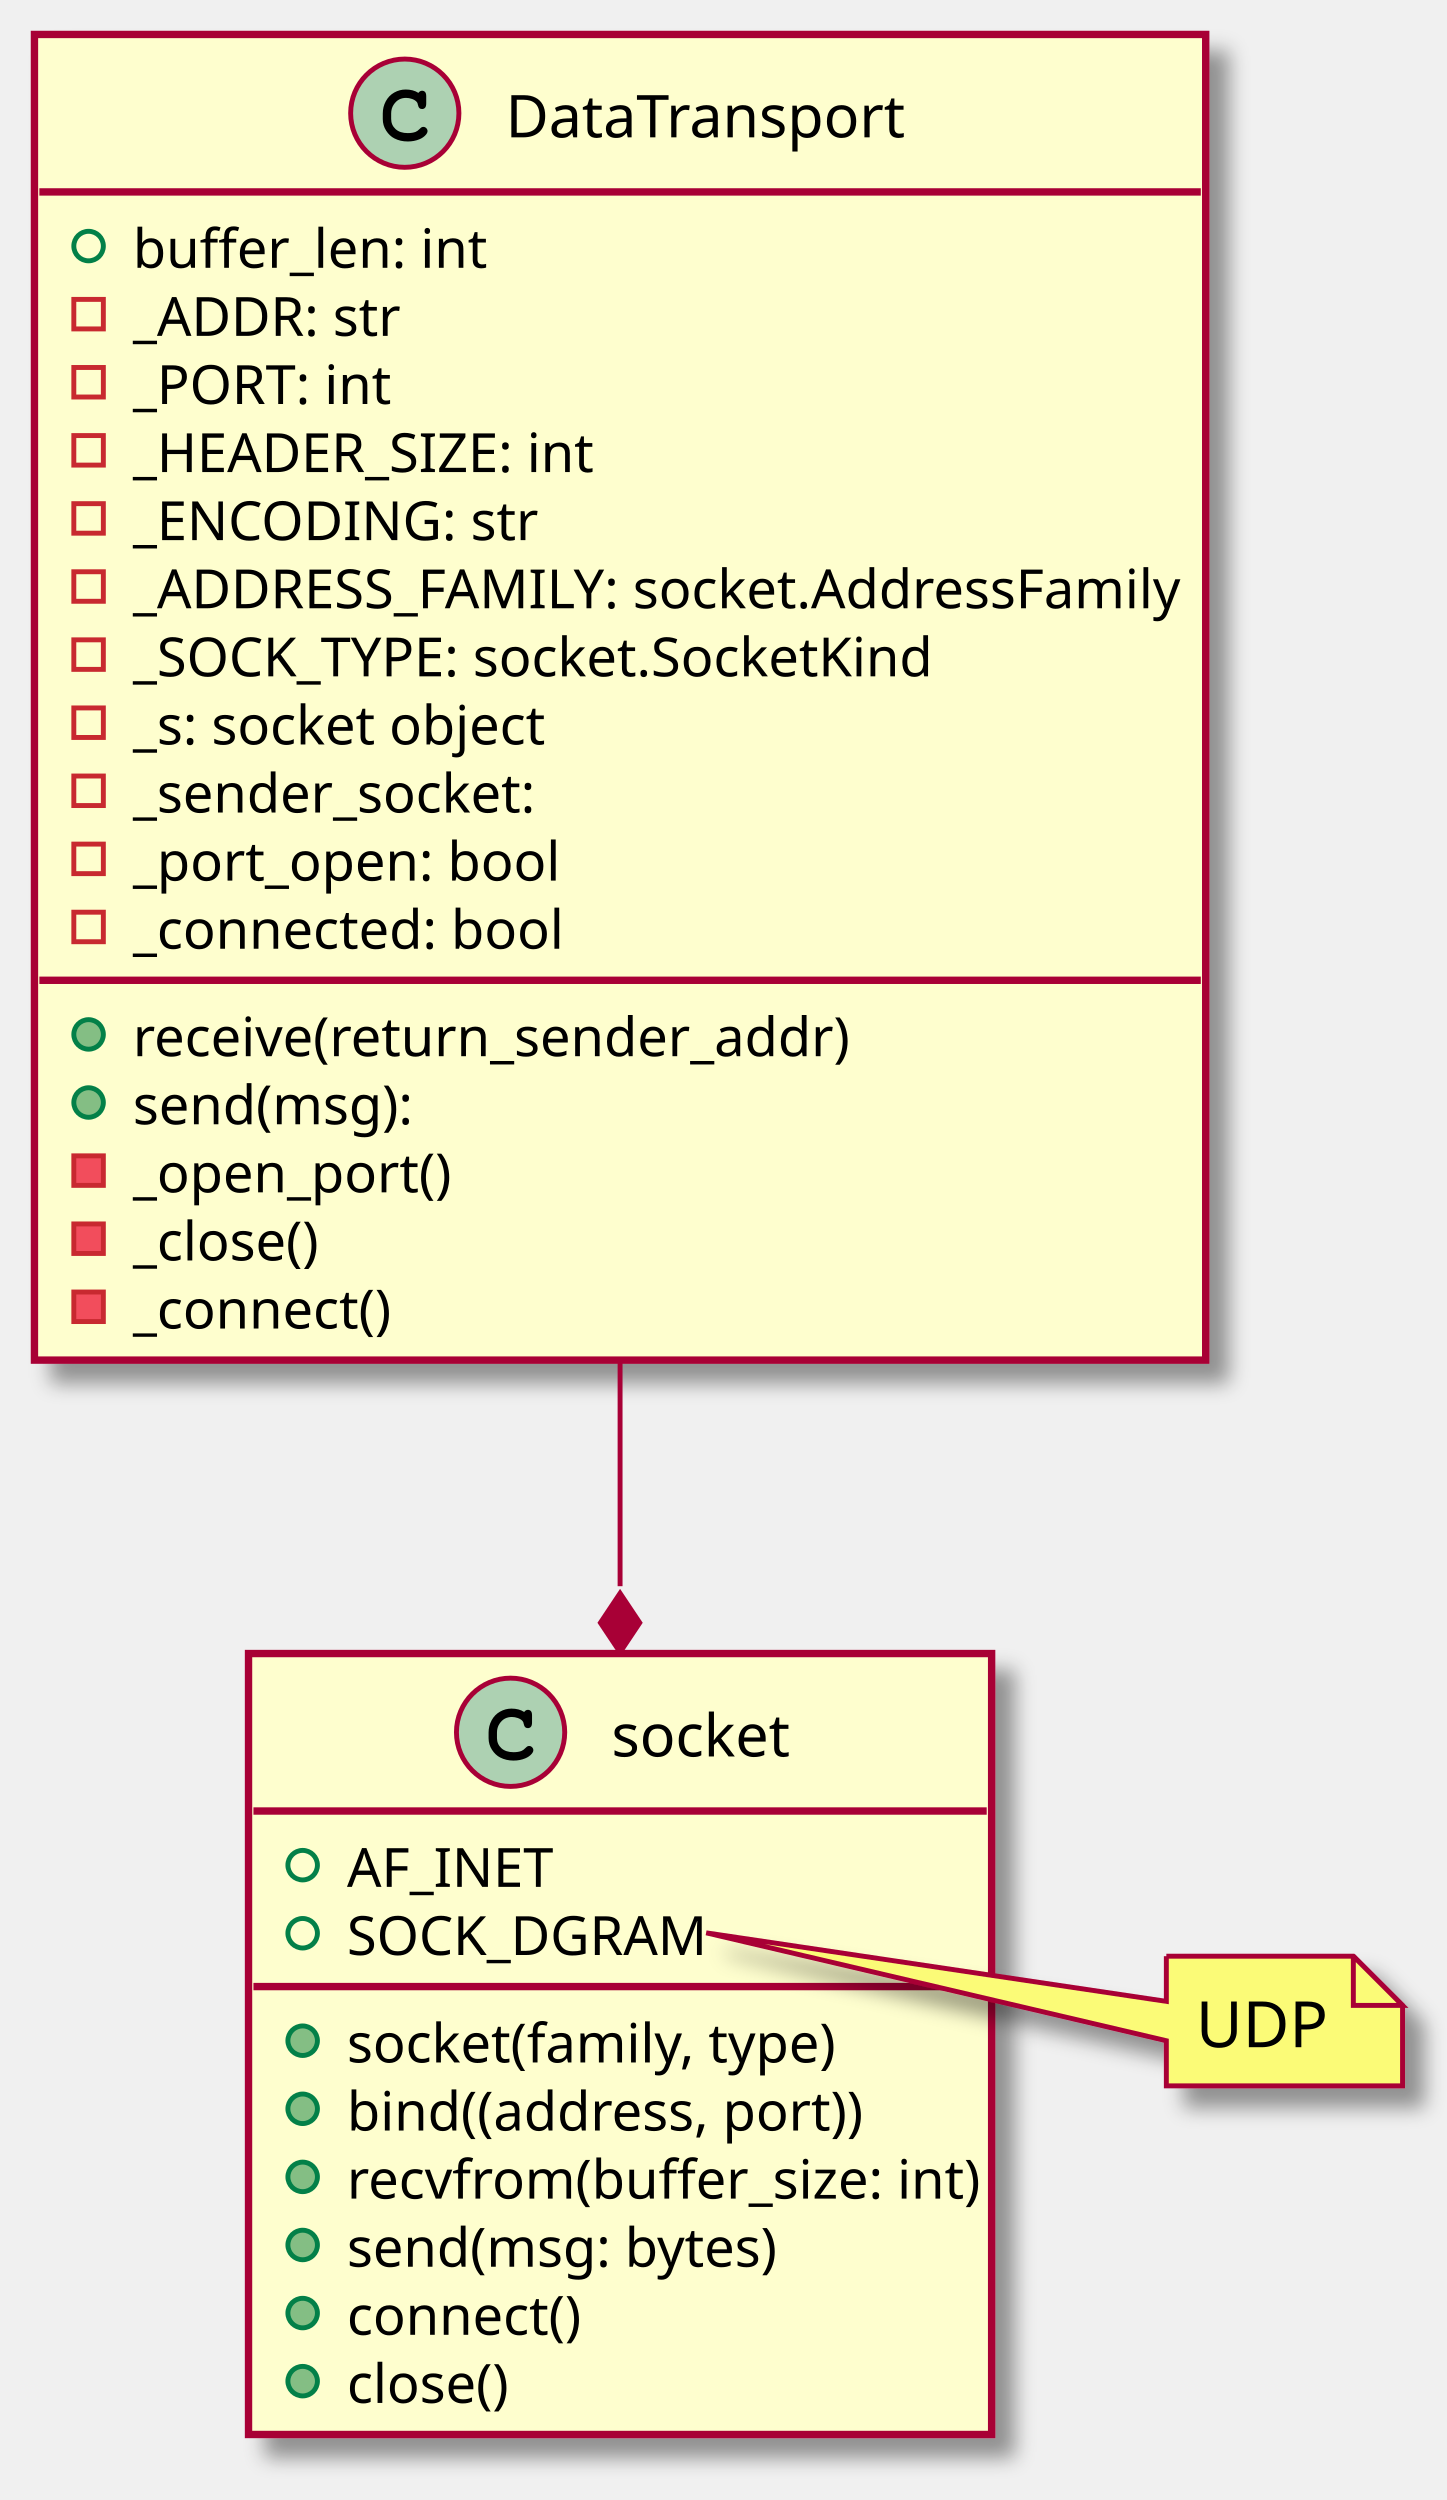
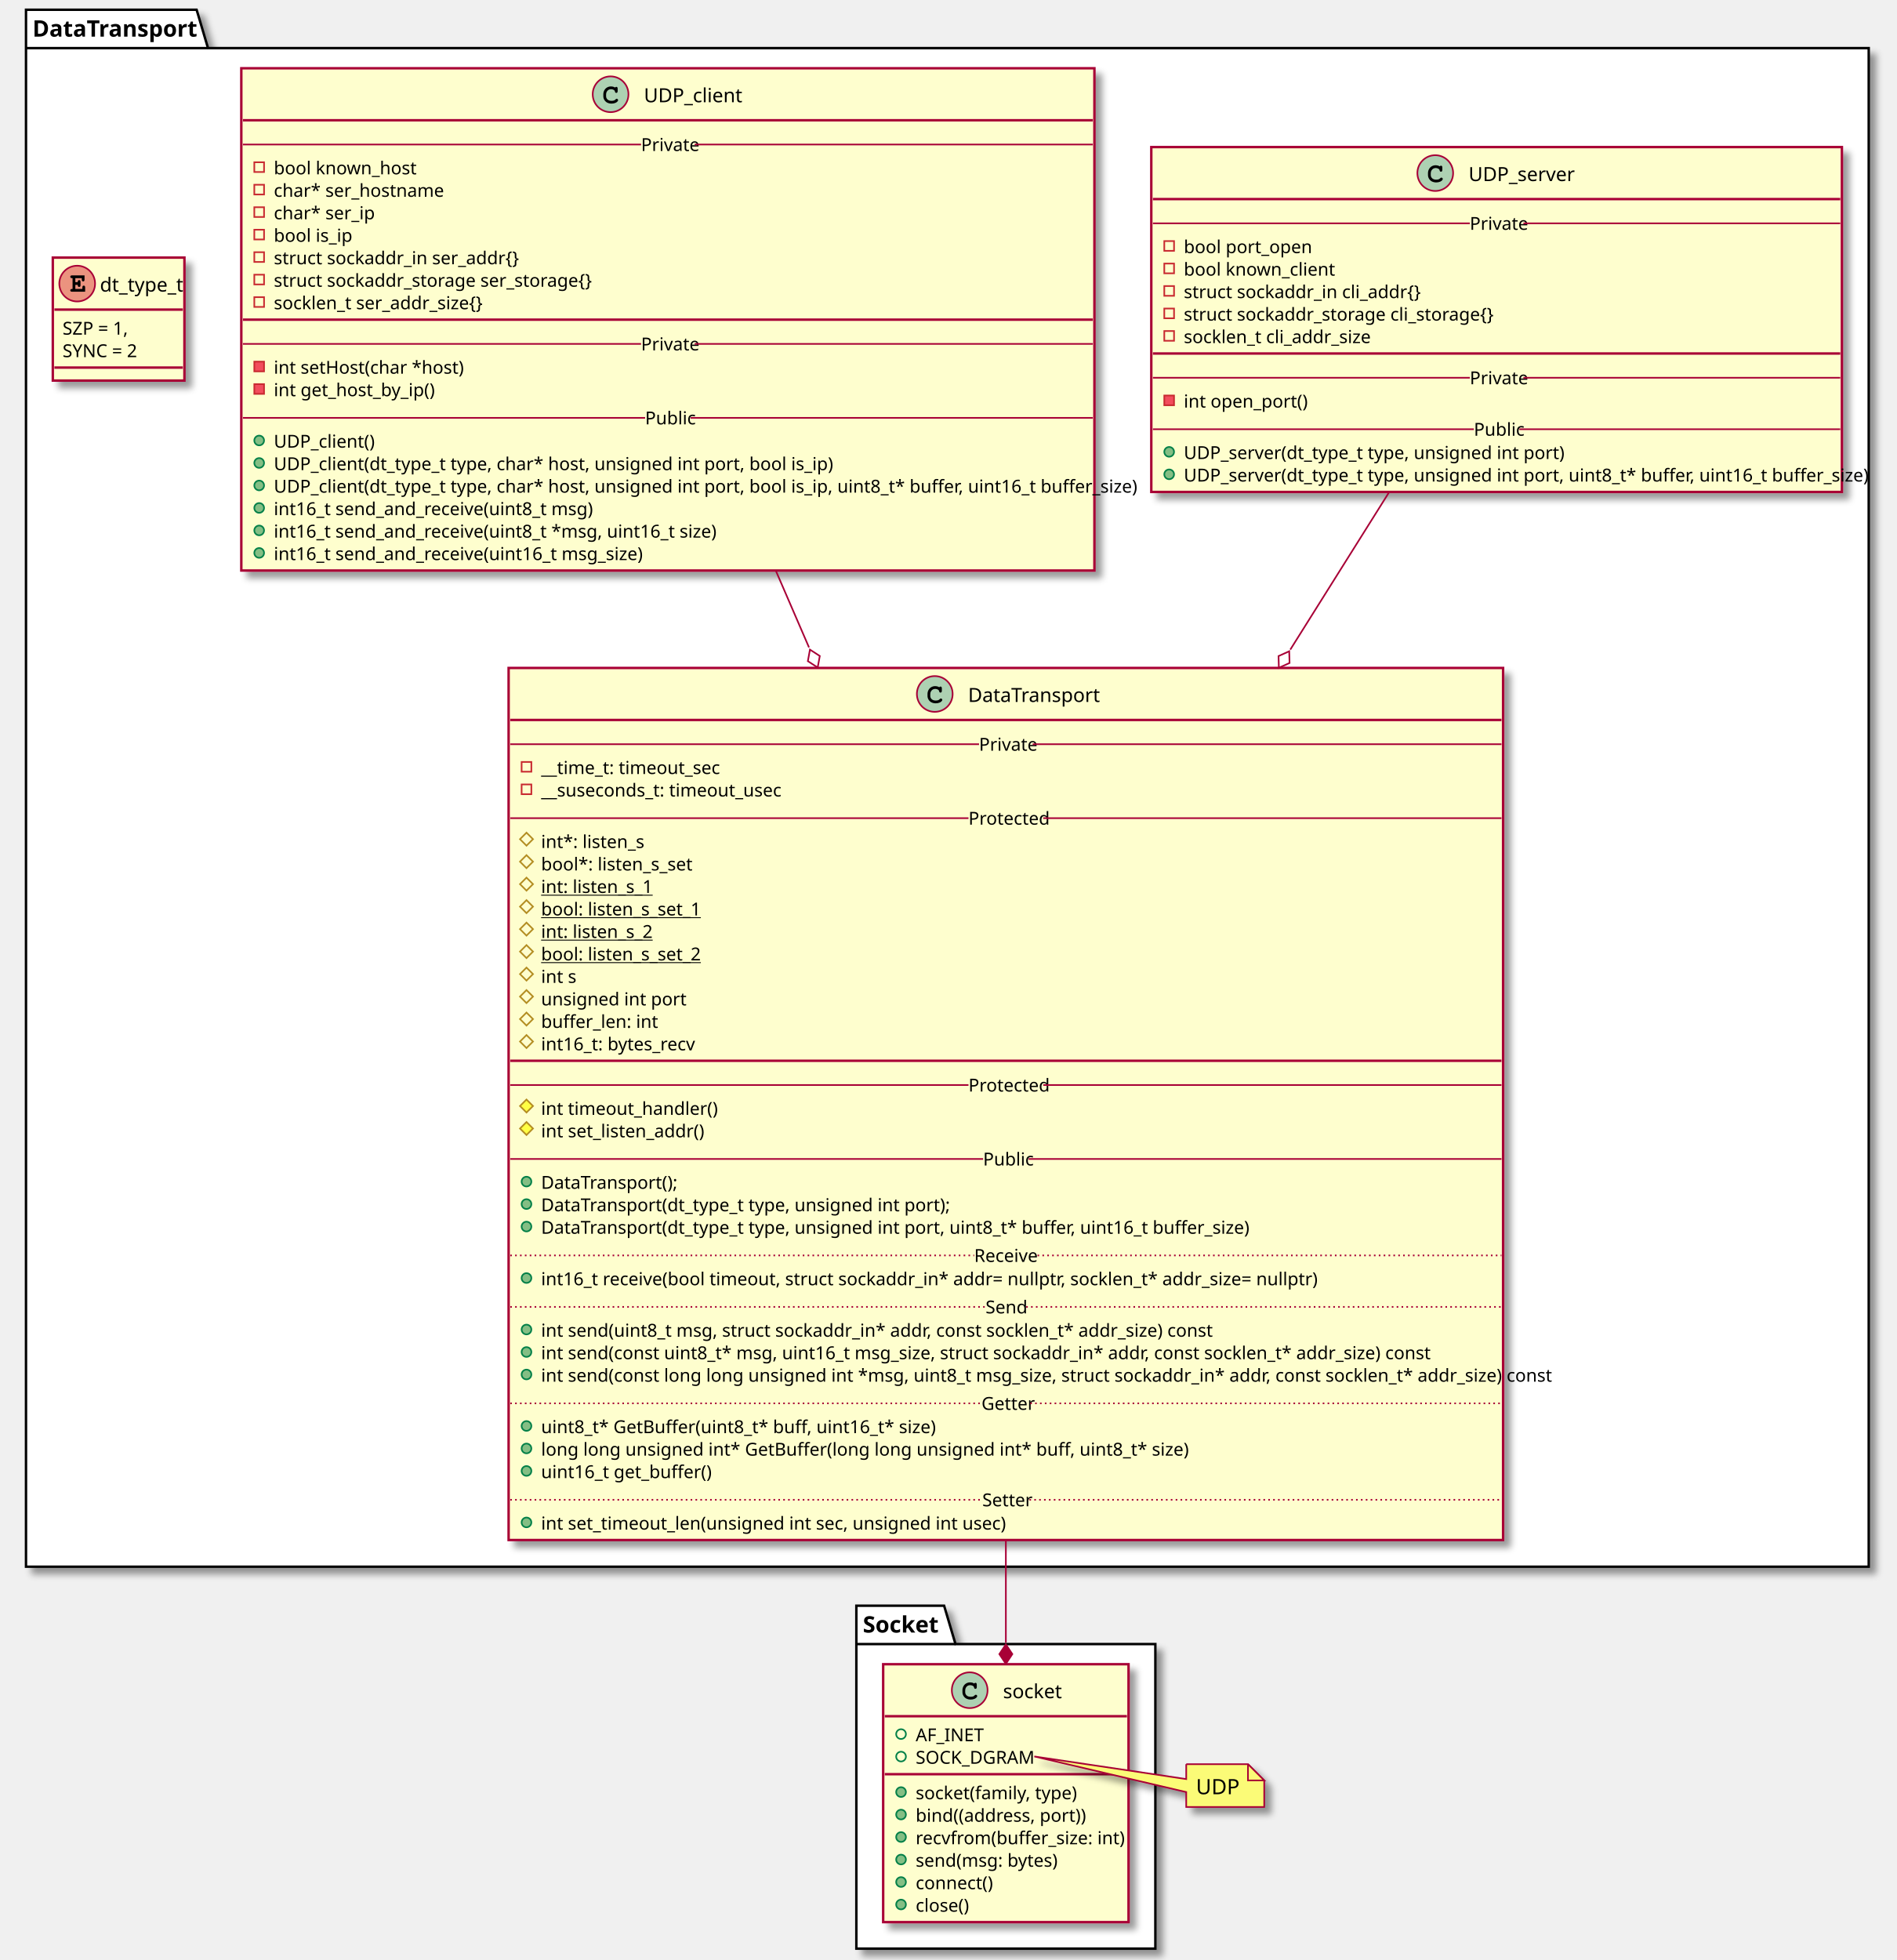
- <svg xmlns="http://www.w3.org/2000/svg" contentScriptType="application/ecmascript" contentStyleType="text/css" height="508px" preserveAspectRatio="none" style="width:294px;height:508px;background:#FFFFFF;" version="1.1" viewBox="0 0 294 508" width="294px" zoomAndPan="magnify">
+ <svg xmlns="http://www.w3.org/2000/svg" contentScriptType="application/ecmascript" contentStyleType="text/css" height="1206px" preserveAspectRatio="none" style="width:1167px;height:1206px;background:#FFFFFF;" version="1.1" viewBox="0 0 1167 1206" width="1167px" zoomAndPan="magnify">
  <defs>
-     <filter height="300%" id="f1kbj6aal6pxay" width="300%" x="-1" y="-1">
+     <filter height="300%" id="f1upkcrdg01tc3" width="300%" x="-1" y="-1">
      <feGaussianBlur result="blurOut" stdDeviation="2.0" />
      <feColorMatrix in="blurOut" result="blurOut2" type="matrix" values="0 0 0 0 0 0 0 0 0 0 0 0 0 0 0 0 0 0 .4 0" />
      <feOffset dx="4.0" dy="4.0" in="blurOut2" result="blurOut3" />
      <feBlend in="SourceGraphic" in2="blurOut3" mode="normal" />
    </filter>
  </defs>
  <g>
-     <rect codeLine="49" fill="#FEFECE" filter="url(#f1kbj6aal6pxay)" height="269.375" id="DataTransport" style="stroke:#A80036;stroke-width:1.5;" width="238" x="7" y="7" />
-     <ellipse cx="82.25" cy="23" fill="#ADD1B2" rx="11" ry="11" style="stroke:#A80036;stroke-width:1.0;" />
-     <path d="M85.016,18.875 Q85.172,18.656 85.359,18.547 Q85.547,18.438 85.766,18.438 Q86.141,18.438 86.375,18.695 Q86.609,18.953 86.609,19.562 L86.609,21.016 Q86.609,21.625 86.375,21.891 Q86.141,22.156 85.766,22.156 Q85.422,22.156 85.219,21.953 Q85.016,21.766 84.906,21.25 Q84.859,20.891 84.672,20.703 Q84.344,20.328 83.734,20.109 Q83.125,19.891 82.5,19.891 Q81.734,19.891 81.102,20.219 Q80.469,20.547 79.977,21.297 Q79.484,22.047 79.484,23.078 L79.484,24.172 Q79.484,25.406 80.375,26.227 Q81.266,27.047 82.859,27.047 Q83.797,27.047 84.453,26.797 Q84.844,26.641 85.266,26.203 Q85.531,25.938 85.68,25.859 Q85.828,25.781 86.031,25.781 Q86.359,25.781 86.617,26.039 Q86.875,26.297 86.875,26.641 Q86.875,26.984 86.531,27.391 Q86.031,27.969 85.234,28.297 Q84.156,28.75 82.859,28.75 Q81.344,28.75 80.141,28.125 Q79.156,27.625 78.469,26.555 Q77.781,25.484 77.781,24.203 L77.781,23.047 Q77.781,21.719 78.398,20.57 Q79.016,19.422 80.109,18.805 Q81.203,18.188 82.438,18.188 Q83.172,18.188 83.82,18.352 Q84.469,18.516 85.016,18.875 Z " fill="#000000" />
-     <text fill="#000000" font-family="sans-serif" font-size="12" lengthAdjust="spacing" textLength="79" x="102.75" y="27.91">DataTransport</text>
-     <line style="stroke:#A80036;stroke-width:1.5;" x1="8" x2="244" y1="39" y2="39" />
-     <ellipse cx="18" cy="50" rx="3" ry="3" style="stroke:#038048;stroke-width:1.0;fill:none;" />
-     <text fill="#000000" font-family="sans-serif" font-size="11" lengthAdjust="spacing" textLength="67" x="27" y="54.419">buffer_len: int</text>
-     <rect fill="none" height="6" style="stroke:#C82930;stroke-width:1.0;" width="6" x="15" y="60.836" />
-     <text fill="#000000" font-family="sans-serif" font-size="11" lengthAdjust="spacing" textLength="54" x="27" y="68.255">_ADDR: str</text>
-     <rect fill="none" height="6" style="stroke:#C82930;stroke-width:1.0;" width="6" x="15" y="74.672" />
-     <text fill="#000000" font-family="sans-serif" font-size="11" lengthAdjust="spacing" textLength="50" x="27" y="82.091">_PORT: int</text>
-     <rect fill="none" height="6" style="stroke:#C82930;stroke-width:1.0;" width="6" x="15" y="88.508" />
-     <text fill="#000000" font-family="sans-serif" font-size="11" lengthAdjust="spacing" textLength="92" x="27" y="95.927">_HEADER_SIZE: int</text>
-     <rect fill="none" height="6" style="stroke:#C82930;stroke-width:1.0;" width="6" x="15" y="102.344" />
-     <text fill="#000000" font-family="sans-serif" font-size="11" lengthAdjust="spacing" textLength="77" x="27" y="109.763">_ENCODING: str</text>
-     <rect fill="none" height="6" style="stroke:#C82930;stroke-width:1.0;" width="6" x="15" y="116.18" />
-     <text fill="#000000" font-family="sans-serif" font-size="11" lengthAdjust="spacing" textLength="212" x="27" y="123.599">_ADDRESS_FAMILY: socket.AddressFamily</text>
-     <rect fill="none" height="6" style="stroke:#C82930;stroke-width:1.0;" width="6" x="15" y="130.016" />
-     <text fill="#000000" font-family="sans-serif" font-size="11" lengthAdjust="spacing" textLength="162" x="27" y="137.435">_SOCK_TYPE: socket.SocketKind</text>
-     <rect fill="none" height="6" style="stroke:#C82930;stroke-width:1.0;" width="6" x="15" y="143.852" />
-     <text fill="#000000" font-family="sans-serif" font-size="11" lengthAdjust="spacing" textLength="82" x="27" y="151.27">_s: socket object</text>
-     <rect fill="none" height="6" style="stroke:#C82930;stroke-width:1.0;" width="6" x="15" y="157.688" />
-     <text fill="#000000" font-family="sans-serif" font-size="11" lengthAdjust="spacing" textLength="81" x="27" y="165.106">_sender_socket:</text>
-     <rect fill="none" height="6" style="stroke:#C82930;stroke-width:1.0;" width="6" x="15" y="171.523" />
-     <text fill="#000000" font-family="sans-serif" font-size="11" lengthAdjust="spacing" textLength="81" x="27" y="178.942">_port_open: bool</text>
-     <rect fill="none" height="6" style="stroke:#C82930;stroke-width:1.0;" width="6" x="15" y="185.359" />
-     <text fill="#000000" font-family="sans-serif" font-size="11" lengthAdjust="spacing" textLength="83" x="27" y="192.778">_connected: bool</text>
-     <line style="stroke:#A80036;stroke-width:1.5;" x1="8" x2="244" y1="199.195" y2="199.195" />
-     <ellipse cx="18" cy="210.195" fill="#84BE84" rx="3" ry="3" style="stroke:#038048;stroke-width:1.0;" />
-     <text fill="#000000" font-family="sans-serif" font-size="11" lengthAdjust="spacing" textLength="141" x="27" y="214.614">receive(return_sender_addr)</text>
-     <ellipse cx="18" cy="224.031" fill="#84BE84" rx="3" ry="3" style="stroke:#038048;stroke-width:1.0;" />
-     <text fill="#000000" font-family="sans-serif" font-size="11" lengthAdjust="spacing" textLength="55" x="27" y="228.45">send(msg):</text>
-     <rect fill="#F24D5C" height="6" style="stroke:#C82930;stroke-width:1.0;" width="6" x="15" y="234.867" />
-     <text fill="#000000" font-family="sans-serif" font-size="11" lengthAdjust="spacing" textLength="63" x="27" y="242.286">_open_port()</text>
-     <rect fill="#F24D5C" height="6" style="stroke:#C82930;stroke-width:1.0;" width="6" x="15" y="248.703" />
-     <text fill="#000000" font-family="sans-serif" font-size="11" lengthAdjust="spacing" textLength="40" x="27" y="256.122">_close()</text>
-     <rect fill="#F24D5C" height="6" style="stroke:#C82930;stroke-width:1.0;" width="6" x="15" y="262.539" />
-     <text fill="#000000" font-family="sans-serif" font-size="11" lengthAdjust="spacing" textLength="53" x="27" y="269.958">_connect()</text>
-     <rect codeLine="69" fill="#FEFECE" filter="url(#f1kbj6aal6pxay)" height="158.688" id="socket" style="stroke:#A80036;stroke-width:1.5;" width="151" x="50.5" y="336" />
-     <ellipse cx="103.75" cy="352" fill="#ADD1B2" rx="11" ry="11" style="stroke:#A80036;stroke-width:1.0;" />
-     <path d="M106.516,347.875 Q106.672,347.656 106.859,347.547 Q107.047,347.438 107.266,347.438 Q107.641,347.438 107.875,347.695 Q108.109,347.953 108.109,348.562 L108.109,350.016 Q108.109,350.625 107.875,350.891 Q107.641,351.156 107.266,351.156 Q106.922,351.156 106.719,350.953 Q106.516,350.766 106.406,350.25 Q106.359,349.891 106.172,349.703 Q105.844,349.328 105.234,349.109 Q104.625,348.891 104,348.891 Q103.234,348.891 102.602,349.219 Q101.969,349.547 101.477,350.297 Q100.984,351.047 100.984,352.078 L100.984,353.172 Q100.984,354.406 101.875,355.227 Q102.766,356.047 104.359,356.047 Q105.297,356.047 105.953,355.797 Q106.344,355.641 106.766,355.203 Q107.031,354.938 107.18,354.859 Q107.328,354.781 107.531,354.781 Q107.859,354.781 108.117,355.039 Q108.375,355.297 108.375,355.641 Q108.375,355.984 108.031,356.391 Q107.531,356.969 106.734,357.297 Q105.656,357.75 104.359,357.75 Q102.844,357.75 101.641,357.125 Q100.656,356.625 99.969,355.555 Q99.281,354.484 99.281,353.203 L99.281,352.047 Q99.281,350.719 99.898,349.57 Q100.516,348.422 101.609,347.805 Q102.703,347.188 103.938,347.188 Q104.672,347.188 105.32,347.352 Q105.969,347.516 106.516,347.875 Z " fill="#000000" />
-     <text fill="#000000" font-family="sans-serif" font-size="12" lengthAdjust="spacing" textLength="36" x="124.25" y="356.91">socket</text>
-     <line style="stroke:#A80036;stroke-width:1.5;" x1="51.5" x2="200.5" y1="368" y2="368" />
-     <ellipse cx="61.5" cy="379" rx="3" ry="3" style="stroke:#038048;stroke-width:1.0;fill:none;" />
-     <text fill="#000000" font-family="sans-serif" font-size="11" lengthAdjust="spacing" textLength="41" x="70.5" y="383.419">AF_INET</text>
-     <ellipse cx="61.5" cy="392.836" rx="3" ry="3" style="stroke:#038048;stroke-width:1.0;fill:none;" />
-     <text fill="#000000" font-family="sans-serif" font-size="11" lengthAdjust="spacing" textLength="73" x="70.5" y="397.255">SOCK_DGRAM</text>
-     <line style="stroke:#A80036;stroke-width:1.5;" x1="51.5" x2="200.5" y1="403.672" y2="403.672" />
-     <ellipse cx="61.5" cy="414.672" fill="#84BE84" rx="3" ry="3" style="stroke:#038048;stroke-width:1.0;" />
-     <text fill="#000000" font-family="sans-serif" font-size="11" lengthAdjust="spacing" textLength="95" x="70.5" y="419.091">socket(family, type)</text>
-     <ellipse cx="61.5" cy="428.508" fill="#84BE84" rx="3" ry="3" style="stroke:#038048;stroke-width:1.0;" />
-     <text fill="#000000" font-family="sans-serif" font-size="11" lengthAdjust="spacing" textLength="101" x="70.5" y="432.927">bind((address, port))</text>
-     <ellipse cx="61.5" cy="442.344" fill="#84BE84" rx="3" ry="3" style="stroke:#038048;stroke-width:1.0;" />
-     <text fill="#000000" font-family="sans-serif" font-size="11" lengthAdjust="spacing" textLength="125" x="70.5" y="446.763">recvfrom(buffer_size: int)</text>
-     <ellipse cx="61.5" cy="456.18" fill="#84BE84" rx="3" ry="3" style="stroke:#038048;stroke-width:1.0;" />
-     <text fill="#000000" font-family="sans-serif" font-size="11" lengthAdjust="spacing" textLength="85" x="70.5" y="460.599">send(msg: bytes)</text>
-     <ellipse cx="61.5" cy="470.016" fill="#84BE84" rx="3" ry="3" style="stroke:#038048;stroke-width:1.0;" />
-     <text fill="#000000" font-family="sans-serif" font-size="11" lengthAdjust="spacing" textLength="47" x="70.5" y="474.435">connect()</text>
-     <ellipse cx="61.5" cy="483.852" fill="#84BE84" rx="3" ry="3" style="stroke:#038048;stroke-width:1.0;" />
-     <text fill="#000000" font-family="sans-serif" font-size="11" lengthAdjust="spacing" textLength="34" x="70.5" y="488.271">close()</text>
-     <path d="M237,397.5 L237,406.676 L143.5,392.754 L237,414.676 L237,423.852 A0,0 0 0 0 237,423.852 L285,423.852 A0,0 0 0 0 285,423.852 L285,407.5 L275,397.5 L237,397.5 A0,0 0 0 0 237,397.5 " fill="#FBFB77" filter="url(#f1kbj6aal6pxay)" style="stroke:#A80036;stroke-width:1.0;" />
-     <path d="M275,397.5 L275,407.5 L285,407.5 L275,397.5 " fill="#FBFB77" style="stroke:#A80036;stroke-width:1.0;" />
-     <text fill="#000000" font-family="sans-serif" font-size="13" lengthAdjust="spacing" textLength="27" x="243" y="415.995">UDP</text>
-     <path codeLine="47" d="M126,276.11 C126,291.74 126,307.42 126,322.31 " fill="none" id="DataTransport-to-socket" style="stroke:#A80036;stroke-width:1.0;" />
-     <polygon fill="#A80036" points="126,335.75,130,329.75,126,323.75,122,329.75,126,335.75" style="stroke:#A80036;stroke-width:1.0;" />
+     <polygon fill="#FFFFFF" filter="url(#f1upkcrdg01tc3)" points="16,6,121,6,128,29.609,1150,29.609,1150,964,16,964,16,6" style="stroke:#000000;stroke-width:1.5;" />
+     <line style="stroke:#000000;stroke-width:1.5;" x1="16" x2="128" y1="29.609" y2="29.609" />
+     <text fill="#000000" font-family="sans-serif" font-size="14" font-weight="bold" lengthAdjust="spacing" textLength="99" x="20" y="22.533">DataTransport</text>
+     <polygon fill="#FFFFFF" filter="url(#f1upkcrdg01tc3)" points="527,988,581,988,588,1011.609,711,1011.609,711,1199,527,1199,527,988" style="stroke:#000000;stroke-width:1.5;" />
+     <line style="stroke:#000000;stroke-width:1.5;" x1="527" x2="588" y1="1011.609" y2="1011.609" />
+     <text fill="#000000" font-family="sans-serif" font-size="14" font-weight="bold" lengthAdjust="spacing" textLength="48" x="531" y="1004.533">Socket</text>
+     <rect codeLine="34" fill="#FEFECE" filter="url(#f1upkcrdg01tc3)" height="212.195" id="UDP_server" style="stroke:#A80036;stroke-width:1.5;" width="425" x="708.5" y="90.5" />
+     <ellipse cx="883.25" cy="106.5" fill="#ADD1B2" rx="11" ry="11" style="stroke:#A80036;stroke-width:1.0;" />
+     <path d="M886.016,102.375 Q886.172,102.156 886.359,102.047 Q886.547,101.938 886.766,101.938 Q887.141,101.938 887.375,102.195 Q887.609,102.453 887.609,103.062 L887.609,104.516 Q887.609,105.125 887.375,105.391 Q887.141,105.656 886.766,105.656 Q886.422,105.656 886.219,105.453 Q886.016,105.266 885.906,104.75 Q885.859,104.391 885.672,104.203 Q885.344,103.828 884.734,103.609 Q884.125,103.391 883.5,103.391 Q882.734,103.391 882.102,103.719 Q881.469,104.047 880.977,104.797 Q880.484,105.547 880.484,106.578 L880.484,107.672 Q880.484,108.906 881.375,109.727 Q882.266,110.547 883.859,110.547 Q884.797,110.547 885.453,110.297 Q885.844,110.141 886.266,109.703 Q886.531,109.438 886.68,109.359 Q886.828,109.281 887.031,109.281 Q887.359,109.281 887.617,109.539 Q887.875,109.797 887.875,110.141 Q887.875,110.484 887.531,110.891 Q887.031,111.469 886.234,111.797 Q885.156,112.25 883.859,112.25 Q882.344,112.25 881.141,111.625 Q880.156,111.125 879.469,110.055 Q878.781,108.984 878.781,107.703 L878.781,106.547 Q878.781,105.219 879.398,104.07 Q880.016,102.922 881.109,102.305 Q882.203,101.688 883.438,101.688 Q884.172,101.688 884.82,101.852 Q885.469,102.016 886.016,102.375 Z " fill="#000000" />
+     <text fill="#000000" font-family="sans-serif" font-size="12" lengthAdjust="spacing" textLength="67" x="903.75" y="111.41">UDP_server</text>
+     <line style="stroke:#A80036;stroke-width:1.5;" x1="709.5" x2="1132.5" y1="122.5" y2="122.5" />
+     <rect fill="none" height="6" style="stroke:#C82930;stroke-width:1.0;" width="6" x="716.5" y="148.336" />
+     <text fill="#000000" font-family="sans-serif" font-size="11" lengthAdjust="spacing" textLength="72" x="728.5" y="155.755">bool port_open</text>
+     <rect fill="none" height="6" style="stroke:#C82930;stroke-width:1.0;" width="6" x="716.5" y="162.172" />
+     <text fill="#000000" font-family="sans-serif" font-size="11" lengthAdjust="spacing" textLength="87" x="728.5" y="169.591">bool known_client</text>
+     <rect fill="none" height="6" style="stroke:#C82930;stroke-width:1.0;" width="6" x="716.5" y="176.008" />
+     <text fill="#000000" font-family="sans-serif" font-size="11" lengthAdjust="spacing" textLength="139" x="728.5" y="183.427">struct sockaddr_in cli_addr{}</text>
+     <rect fill="none" height="6" style="stroke:#C82930;stroke-width:1.0;" width="6" x="716.5" y="189.844" />
+     <text fill="#000000" font-family="sans-serif" font-size="11" lengthAdjust="spacing" textLength="183" x="728.5" y="197.263">struct sockaddr_storage cli_storage{}</text>
+     <rect fill="none" height="6" style="stroke:#C82930;stroke-width:1.0;" width="6" x="716.5" y="203.68" />
+     <text fill="#000000" font-family="sans-serif" font-size="11" lengthAdjust="spacing" textLength="113" x="728.5" y="211.099">socklen_t cli_addr_size</text>
+     <line style="stroke:#A80036;stroke-width:1.0;" x1="709.5" x2="904.5" y1="137.418" y2="137.418" />
+     <text fill="#000000" font-family="sans-serif" font-size="11" lengthAdjust="spacing" textLength="33" x="904.5" y="141.419">Private</text>
+     <line style="stroke:#A80036;stroke-width:1.0;" x1="937.5" x2="1132.5" y1="137.418" y2="137.418" />
+     <line style="stroke:#A80036;stroke-width:1.5;" x1="709.5" x2="1132.5" y1="217.516" y2="217.516" />
+     <rect fill="#F24D5C" height="6" style="stroke:#C82930;stroke-width:1.0;" width="6" x="716.5" y="243.352" />
+     <text fill="#000000" font-family="sans-serif" font-size="11" lengthAdjust="spacing" textLength="71" x="728.5" y="250.77">int open_port()</text>
+     <line style="stroke:#A80036;stroke-width:1.0;" x1="709.5" x2="904.5" y1="232.434" y2="232.434" />
+     <text fill="#000000" font-family="sans-serif" font-size="11" lengthAdjust="spacing" textLength="33" x="904.5" y="236.435">Private</text>
+     <line style="stroke:#A80036;stroke-width:1.0;" x1="937.5" x2="1132.5" y1="232.434" y2="232.434" />
+     <ellipse cx="719.5" cy="278.023" fill="#84BE84" rx="3" ry="3" style="stroke:#038048;stroke-width:1.0;" />
+     <text fill="#000000" font-family="sans-serif" font-size="11" lengthAdjust="spacing" textLength="221" x="728.5" y="282.442">UDP_server(dt_type_t type, unsigned int port)</text>
+     <ellipse cx="719.5" cy="291.859" fill="#84BE84" rx="3" ry="3" style="stroke:#038048;stroke-width:1.0;" />
+     <text fill="#000000" font-family="sans-serif" font-size="11" lengthAdjust="spacing" textLength="399" x="728.5" y="296.278">UDP_server(dt_type_t type, unsigned int port, uint8_t* buffer, uint16_t buffer_size)</text>
+     <line style="stroke:#A80036;stroke-width:1.0;" x1="709.5" x2="907" y1="264.106" y2="264.106" />
+     <text fill="#000000" font-family="sans-serif" font-size="11" lengthAdjust="spacing" textLength="28" x="907" y="268.106">Public</text>
+     <line style="stroke:#A80036;stroke-width:1.0;" x1="935" x2="1132.5" y1="264.106" y2="264.106" />
+     <rect codeLine="71" fill="#FEFECE" filter="url(#f1upkcrdg01tc3)" height="536.586" id="DataTransport" style="stroke:#A80036;stroke-width:1.5;" width="612" x="313" y="411" />
+     <ellipse cx="575.25" cy="427" fill="#ADD1B2" rx="11" ry="11" style="stroke:#A80036;stroke-width:1.0;" />
+     <path d="M578.016,422.875 Q578.172,422.656 578.359,422.547 Q578.547,422.438 578.766,422.438 Q579.141,422.438 579.375,422.695 Q579.609,422.953 579.609,423.562 L579.609,425.016 Q579.609,425.625 579.375,425.891 Q579.141,426.156 578.766,426.156 Q578.422,426.156 578.219,425.953 Q578.016,425.766 577.906,425.25 Q577.859,424.891 577.672,424.703 Q577.344,424.328 576.734,424.109 Q576.125,423.891 575.5,423.891 Q574.734,423.891 574.102,424.219 Q573.469,424.547 572.977,425.297 Q572.484,426.047 572.484,427.078 L572.484,428.172 Q572.484,429.406 573.375,430.227 Q574.266,431.047 575.859,431.047 Q576.797,431.047 577.453,430.797 Q577.844,430.641 578.266,430.203 Q578.531,429.938 578.68,429.859 Q578.828,429.781 579.031,429.781 Q579.359,429.781 579.617,430.039 Q579.875,430.297 579.875,430.641 Q579.875,430.984 579.531,431.391 Q579.031,431.969 578.234,432.297 Q577.156,432.75 575.859,432.75 Q574.344,432.75 573.141,432.125 Q572.156,431.625 571.469,430.555 Q570.781,429.484 570.781,428.203 L570.781,427.047 Q570.781,425.719 571.398,424.57 Q572.016,423.422 573.109,422.805 Q574.203,422.188 575.438,422.188 Q576.172,422.188 576.82,422.352 Q577.469,422.516 578.016,422.875 Z " fill="#000000" />
+     <text fill="#000000" font-family="sans-serif" font-size="12" lengthAdjust="spacing" textLength="79" x="595.75" y="431.91">DataTransport</text>
+     <line style="stroke:#A80036;stroke-width:1.5;" x1="314" x2="924" y1="443" y2="443" />
+     <rect fill="none" height="6" style="stroke:#C82930;stroke-width:1.0;" width="6" x="321" y="468.836" />
+     <text fill="#000000" font-family="sans-serif" font-size="11" lengthAdjust="spacing" textLength="104" x="333" y="476.255">__time_t: timeout_sec</text>
+     <rect fill="none" height="6" style="stroke:#C82930;stroke-width:1.0;" width="6" x="321" y="482.672" />
+     <text fill="#000000" font-family="sans-serif" font-size="11" lengthAdjust="spacing" textLength="145" x="333" y="490.091">__suseconds_t: timeout_usec</text>
+     <line style="stroke:#A80036;stroke-width:1.0;" x1="314" x2="602.5" y1="457.918" y2="457.918" />
+     <text fill="#000000" font-family="sans-serif" font-size="11" lengthAdjust="spacing" textLength="33" x="602.5" y="461.919">Private</text>
+     <line style="stroke:#A80036;stroke-width:1.0;" x1="635.5" x2="924" y1="457.918" y2="457.918" />
+     <polygon fill="none" points="324,512.344,328,516.344,324,520.344,320,516.344" style="stroke:#B38D22;stroke-width:1.0;" />
+     <text fill="#000000" font-family="sans-serif" font-size="11" lengthAdjust="spacing" textLength="58" x="333" y="521.763">int*: listen_s</text>
+     <polygon fill="none" points="324,526.18,328,530.18,324,534.18,320,530.18" style="stroke:#B38D22;stroke-width:1.0;" />
+     <text fill="#000000" font-family="sans-serif" font-size="11" lengthAdjust="spacing" textLength="88" x="333" y="535.599">bool*: listen_s_set</text>
+     <polygon fill="none" points="324,540.016,328,544.016,324,548.016,320,544.016" style="stroke:#B38D22;stroke-width:1.0;" />
+     <text fill="#000000" font-family="sans-serif" font-size="11" lengthAdjust="spacing" text-decoration="underline" textLength="66" x="333" y="549.435">int: listen_s_1</text>
+     <polygon fill="none" points="324,553.852,328,557.852,324,561.852,320,557.852" style="stroke:#B38D22;stroke-width:1.0;" />
+     <text fill="#000000" font-family="sans-serif" font-size="11" lengthAdjust="spacing" text-decoration="underline" textLength="96" x="333" y="563.27">bool: listen_s_set_1</text>
+     <polygon fill="none" points="324,567.688,328,571.688,324,575.688,320,571.688" style="stroke:#B38D22;stroke-width:1.0;" />
+     <text fill="#000000" font-family="sans-serif" font-size="11" lengthAdjust="spacing" text-decoration="underline" textLength="66" x="333" y="577.106">int: listen_s_2</text>
+     <polygon fill="none" points="324,581.523,328,585.523,324,589.523,320,585.523" style="stroke:#B38D22;stroke-width:1.0;" />
+     <text fill="#000000" font-family="sans-serif" font-size="11" lengthAdjust="spacing" text-decoration="underline" textLength="96" x="333" y="590.942">bool: listen_s_set_2</text>
+     <polygon fill="none" points="324,595.359,328,599.359,324,603.359,320,599.359" style="stroke:#B38D22;stroke-width:1.0;" />
+     <text fill="#000000" font-family="sans-serif" font-size="11" lengthAdjust="spacing" textLength="20" x="333" y="604.778">int s</text>
+     <polygon fill="none" points="324,609.195,328,613.195,324,617.195,320,613.195" style="stroke:#B38D22;stroke-width:1.0;" />
+     <text fill="#000000" font-family="sans-serif" font-size="11" lengthAdjust="spacing" textLength="80" x="333" y="618.614">unsigned int port</text>
+     <polygon fill="none" points="324,623.031,328,627.031,324,631.031,320,627.031" style="stroke:#B38D22;stroke-width:1.0;" />
+     <text fill="#000000" font-family="sans-serif" font-size="11" lengthAdjust="spacing" textLength="67" x="333" y="632.45">buffer_len: int</text>
+     <polygon fill="none" points="324,636.867,328,640.867,324,644.867,320,640.867" style="stroke:#B38D22;stroke-width:1.0;" />
+     <text fill="#000000" font-family="sans-serif" font-size="11" lengthAdjust="spacing" textLength="93" x="333" y="646.286">int16_t: bytes_recv</text>
+     <line style="stroke:#A80036;stroke-width:1.0;" x1="314" x2="596" y1="503.426" y2="503.426" />
+     <text fill="#000000" font-family="sans-serif" font-size="11" lengthAdjust="spacing" textLength="46" x="596" y="507.427">Protected</text>
+     <line style="stroke:#A80036;stroke-width:1.0;" x1="642" x2="924" y1="503.426" y2="503.426" />
+     <line style="stroke:#A80036;stroke-width:1.5;" x1="314" x2="924" y1="652.703" y2="652.703" />
+     <polygon fill="#FFFF44" points="324,676.539,328,680.539,324,684.539,320,680.539" style="stroke:#B38D22;stroke-width:1.0;" />
+     <text fill="#000000" font-family="sans-serif" font-size="11" lengthAdjust="spacing" textLength="98" x="333" y="685.958">int timeout_handler()</text>
+     <polygon fill="#FFFF44" points="324,690.375,328,694.375,324,698.375,320,694.375" style="stroke:#B38D22;stroke-width:1.0;" />
+     <text fill="#000000" font-family="sans-serif" font-size="11" lengthAdjust="spacing" textLength="96" x="333" y="699.794">int set_listen_addr()</text>
+     <line style="stroke:#A80036;stroke-width:1.0;" x1="314" x2="596" y1="667.621" y2="667.621" />
+     <text fill="#000000" font-family="sans-serif" font-size="11" lengthAdjust="spacing" textLength="46" x="596" y="671.622">Protected</text>
+     <line style="stroke:#A80036;stroke-width:1.0;" x1="642" x2="924" y1="667.621" y2="667.621" />
+     <ellipse cx="324" cy="727.047" fill="#84BE84" rx="3" ry="3" style="stroke:#038048;stroke-width:1.0;" />
+     <text fill="#000000" font-family="sans-serif" font-size="11" lengthAdjust="spacing" textLength="80" x="333" y="731.466">DataTransport();</text>
+     <ellipse cx="324" cy="740.883" fill="#84BE84" rx="3" ry="3" style="stroke:#038048;stroke-width:1.0;" />
+     <text fill="#000000" font-family="sans-serif" font-size="11" lengthAdjust="spacing" textLength="235" x="333" y="745.302">DataTransport(dt_type_t type, unsigned int port);</text>
+     <ellipse cx="324" cy="754.719" fill="#84BE84" rx="3" ry="3" style="stroke:#038048;stroke-width:1.0;" />
+     <text fill="#000000" font-family="sans-serif" font-size="11" lengthAdjust="spacing" textLength="410" x="333" y="759.138">DataTransport(dt_type_t type, unsigned int port, uint8_t* buffer, uint16_t buffer_size)</text>
+     <line style="stroke:#A80036;stroke-width:1.0;" x1="314" x2="605" y1="713.129" y2="713.129" />
+     <text fill="#000000" font-family="sans-serif" font-size="11" lengthAdjust="spacing" textLength="28" x="605" y="717.13">Public</text>
+     <line style="stroke:#A80036;stroke-width:1.0;" x1="633" x2="924" y1="713.129" y2="713.129" />
+     <ellipse cx="324" cy="786.391" fill="#84BE84" rx="3" ry="3" style="stroke:#038048;stroke-width:1.0;" />
+     <text fill="#000000" font-family="sans-serif" font-size="11" lengthAdjust="spacing" textLength="444" x="333" y="790.81">int16_t receive(bool timeout, struct sockaddr_in* addr= nullptr, socklen_t* addr_size= nullptr)</text>
+     <line style="stroke:#A80036;stroke-width:1.0;stroke-dasharray:1.0,2.0;" x1="314" x2="599.5" y1="772.473" y2="772.473" />
+     <text fill="#000000" font-family="sans-serif" font-size="11" lengthAdjust="spacing" textLength="39" x="599.5" y="776.474">Receive</text>
+     <line style="stroke:#A80036;stroke-width:1.0;stroke-dasharray:1.0,2.0;" x1="638.5" x2="924" y1="772.473" y2="772.473" />
+     <ellipse cx="324" cy="818.062" fill="#84BE84" rx="3" ry="3" style="stroke:#038048;stroke-width:1.0;" />
+     <text fill="#000000" font-family="sans-serif" font-size="11" lengthAdjust="spacing" textLength="393" x="333" y="822.481">int send(uint8_t msg, struct sockaddr_in* addr, const socklen_t* addr_size) const</text>
+     <ellipse cx="324" cy="831.898" fill="#84BE84" rx="3" ry="3" style="stroke:#038048;stroke-width:1.0;" />
+     <text fill="#000000" font-family="sans-serif" font-size="11" lengthAdjust="spacing" textLength="520" x="333" y="836.317">int send(const uint8_t* msg, uint16_t msg_size, struct sockaddr_in* addr, const socklen_t* addr_size) const</text>
+     <ellipse cx="324" cy="845.734" fill="#84BE84" rx="3" ry="3" style="stroke:#038048;stroke-width:1.0;" />
+     <text fill="#000000" font-family="sans-serif" font-size="11" lengthAdjust="spacing" textLength="586" x="333" y="850.153">int send(const long long unsigned int *msg, uint8_t msg_size, struct sockaddr_in* addr, const socklen_t* addr_size) const</text>
+     <line style="stroke:#A80036;stroke-width:1.0;stroke-dasharray:1.0,2.0;" x1="314" x2="606.5" y1="804.144" y2="804.144" />
+     <text fill="#000000" font-family="sans-serif" font-size="11" lengthAdjust="spacing" textLength="25" x="606.5" y="808.145">Send</text>
+     <line style="stroke:#A80036;stroke-width:1.0;stroke-dasharray:1.0,2.0;" x1="631.5" x2="924" y1="804.144" y2="804.144" />
+     <ellipse cx="324" cy="877.406" fill="#84BE84" rx="3" ry="3" style="stroke:#038048;stroke-width:1.0;" />
+     <text fill="#000000" font-family="sans-serif" font-size="11" lengthAdjust="spacing" textLength="225" x="333" y="881.825">uint8_t* GetBuffer(uint8_t* buff, uint16_t* size)</text>
+     <ellipse cx="324" cy="891.242" fill="#84BE84" rx="3" ry="3" style="stroke:#038048;stroke-width:1.0;" />
+     <text fill="#000000" font-family="sans-serif" font-size="11" lengthAdjust="spacing" textLength="363" x="333" y="895.661">long long unsigned int* GetBuffer(long long unsigned int* buff, uint8_t* size)</text>
+     <ellipse cx="324" cy="905.078" fill="#84BE84" rx="3" ry="3" style="stroke:#038048;stroke-width:1.0;" />
+     <text fill="#000000" font-family="sans-serif" font-size="11" lengthAdjust="spacing" textLength="100" x="333" y="909.497">uint16_t get_buffer()</text>
+     <line style="stroke:#A80036;stroke-width:1.0;stroke-dasharray:1.0,2.0;" x1="314" x2="604" y1="863.488" y2="863.488" />
+     <text fill="#000000" font-family="sans-serif" font-size="11" lengthAdjust="spacing" textLength="30" x="604" y="867.489">Getter</text>
+     <line style="stroke:#A80036;stroke-width:1.0;stroke-dasharray:1.0,2.0;" x1="634" x2="924" y1="863.488" y2="863.488" />
+     <ellipse cx="324" cy="936.75" fill="#84BE84" rx="3" ry="3" style="stroke:#038048;stroke-width:1.0;" />
+     <text fill="#000000" font-family="sans-serif" font-size="11" lengthAdjust="spacing" textLength="267" x="333" y="941.169">int set_timeout_len(unsigned int sec, unsigned int usec)</text>
+     <line style="stroke:#A80036;stroke-width:1.0;stroke-dasharray:1.0,2.0;" x1="314" x2="604.5" y1="922.832" y2="922.832" />
+     <text fill="#000000" font-family="sans-serif" font-size="11" lengthAdjust="spacing" textLength="29" x="604.5" y="926.833">Setter</text>
+     <line style="stroke:#A80036;stroke-width:1.0;stroke-dasharray:1.0,2.0;" x1="633.5" x2="924" y1="922.832" y2="922.832" />
+     <rect codeLine="49" fill="#FEFECE" filter="url(#f1upkcrdg01tc3)" height="309.047" id="UDP_client" style="stroke:#A80036;stroke-width:1.5;" width="525" x="148.5" y="42" />
+     <ellipse cx="375.75" cy="58" fill="#ADD1B2" rx="11" ry="11" style="stroke:#A80036;stroke-width:1.0;" />
+     <path d="M378.516,53.875 Q378.672,53.656 378.859,53.547 Q379.047,53.438 379.266,53.438 Q379.641,53.438 379.875,53.695 Q380.109,53.953 380.109,54.562 L380.109,56.016 Q380.109,56.625 379.875,56.891 Q379.641,57.156 379.266,57.156 Q378.922,57.156 378.719,56.953 Q378.516,56.766 378.406,56.25 Q378.359,55.891 378.172,55.703 Q377.844,55.328 377.234,55.109 Q376.625,54.891 376,54.891 Q375.234,54.891 374.602,55.219 Q373.969,55.547 373.477,56.297 Q372.984,57.047 372.984,58.078 L372.984,59.172 Q372.984,60.406 373.875,61.227 Q374.766,62.047 376.359,62.047 Q377.297,62.047 377.953,61.797 Q378.344,61.641 378.766,61.203 Q379.031,60.938 379.18,60.859 Q379.328,60.781 379.531,60.781 Q379.859,60.781 380.117,61.039 Q380.375,61.297 380.375,61.641 Q380.375,61.984 380.031,62.391 Q379.531,62.969 378.734,63.297 Q377.656,63.75 376.359,63.75 Q374.844,63.75 373.641,63.125 Q372.656,62.625 371.969,61.555 Q371.281,60.484 371.281,59.203 L371.281,58.047 Q371.281,56.719 371.898,55.57 Q372.516,54.422 373.609,53.805 Q374.703,53.188 375.938,53.188 Q376.672,53.188 377.32,53.352 Q377.969,53.516 378.516,53.875 Z " fill="#000000" />
+     <text fill="#000000" font-family="sans-serif" font-size="12" lengthAdjust="spacing" textLength="62" x="396.25" y="62.91">UDP_client</text>
+     <line style="stroke:#A80036;stroke-width:1.5;" x1="149.5" x2="672.5" y1="74" y2="74" />
+     <rect fill="none" height="6" style="stroke:#C82930;stroke-width:1.0;" width="6" x="156.5" y="99.836" />
+     <text fill="#000000" font-family="sans-serif" font-size="11" lengthAdjust="spacing" textLength="83" x="168.5" y="107.255">bool known_host</text>
+     <rect fill="none" height="6" style="stroke:#C82930;stroke-width:1.0;" width="6" x="156.5" y="113.672" />
+     <text fill="#000000" font-family="sans-serif" font-size="11" lengthAdjust="spacing" textLength="98" x="168.5" y="121.091">char* ser_hostname</text>
+     <rect fill="none" height="6" style="stroke:#C82930;stroke-width:1.0;" width="6" x="156.5" y="127.508" />
+     <text fill="#000000" font-family="sans-serif" font-size="11" lengthAdjust="spacing" textLength="59" x="168.5" y="134.927">char* ser_ip</text>
+     <rect fill="none" height="6" style="stroke:#C82930;stroke-width:1.0;" width="6" x="156.5" y="141.344" />
+     <text fill="#000000" font-family="sans-serif" font-size="11" lengthAdjust="spacing" textLength="45" x="168.5" y="148.763">bool is_ip</text>
+     <rect fill="none" height="6" style="stroke:#C82930;stroke-width:1.0;" width="6" x="156.5" y="155.18" />
+     <text fill="#000000" font-family="sans-serif" font-size="11" lengthAdjust="spacing" textLength="145" x="168.5" y="162.599">struct sockaddr_in ser_addr{}</text>
+     <rect fill="none" height="6" style="stroke:#C82930;stroke-width:1.0;" width="6" x="156.5" y="169.016" />
+     <text fill="#000000" font-family="sans-serif" font-size="11" lengthAdjust="spacing" textLength="189" x="168.5" y="176.435">struct sockaddr_storage ser_storage{}</text>
+     <rect fill="none" height="6" style="stroke:#C82930;stroke-width:1.0;" width="6" x="156.5" y="182.852" />
+     <text fill="#000000" font-family="sans-serif" font-size="11" lengthAdjust="spacing" textLength="127" x="168.5" y="190.27">socklen_t ser_addr_size{}</text>
+     <line style="stroke:#A80036;stroke-width:1.0;" x1="149.5" x2="394.5" y1="88.918" y2="88.918" />
+     <text fill="#000000" font-family="sans-serif" font-size="11" lengthAdjust="spacing" textLength="33" x="394.5" y="92.919">Private</text>
+     <line style="stroke:#A80036;stroke-width:1.0;" x1="427.5" x2="672.5" y1="88.918" y2="88.918" />
+     <line style="stroke:#A80036;stroke-width:1.5;" x1="149.5" x2="672.5" y1="196.688" y2="196.688" />
+     <rect fill="#F24D5C" height="6" style="stroke:#C82930;stroke-width:1.0;" width="6" x="156.5" y="222.523" />
+     <text fill="#000000" font-family="sans-serif" font-size="11" lengthAdjust="spacing" textLength="109" x="168.5" y="229.942">int setHost(char *host)</text>
+     <rect fill="#F24D5C" height="6" style="stroke:#C82930;stroke-width:1.0;" width="6" x="156.5" y="236.359" />
+     <text fill="#000000" font-family="sans-serif" font-size="11" lengthAdjust="spacing" textLength="96" x="168.5" y="243.778">int get_host_by_ip()</text>
+     <line style="stroke:#A80036;stroke-width:1.0;" x1="149.5" x2="394.5" y1="211.606" y2="211.606" />
+     <text fill="#000000" font-family="sans-serif" font-size="11" lengthAdjust="spacing" textLength="33" x="394.5" y="215.606">Private</text>
+     <line style="stroke:#A80036;stroke-width:1.0;" x1="427.5" x2="672.5" y1="211.606" y2="211.606" />
+     <ellipse cx="159.5" cy="271.031" fill="#84BE84" rx="3" ry="3" style="stroke:#038048;stroke-width:1.0;" />
+     <text fill="#000000" font-family="sans-serif" font-size="11" lengthAdjust="spacing" textLength="59" x="168.5" y="275.45">UDP_client()</text>
+     <ellipse cx="159.5" cy="284.867" fill="#84BE84" rx="3" ry="3" style="stroke:#038048;stroke-width:1.0;" />
+     <text fill="#000000" font-family="sans-serif" font-size="11" lengthAdjust="spacing" textLength="321" x="168.5" y="289.286">UDP_client(dt_type_t type, char* host, unsigned int port, bool is_ip)</text>
+     <ellipse cx="159.5" cy="298.703" fill="#84BE84" rx="3" ry="3" style="stroke:#038048;stroke-width:1.0;" />
+     <text fill="#000000" font-family="sans-serif" font-size="11" lengthAdjust="spacing" textLength="499" x="168.5" y="303.122">UDP_client(dt_type_t type, char* host, unsigned int port, bool is_ip, uint8_t* buffer, uint16_t buffer_size)</text>
+     <ellipse cx="159.5" cy="312.539" fill="#84BE84" rx="3" ry="3" style="stroke:#038048;stroke-width:1.0;" />
+     <text fill="#000000" font-family="sans-serif" font-size="11" lengthAdjust="spacing" textLength="188" x="168.5" y="316.958">int16_t send_and_receive(uint8_t msg)</text>
+     <ellipse cx="159.5" cy="326.375" fill="#84BE84" rx="3" ry="3" style="stroke:#038048;stroke-width:1.0;" />
+     <text fill="#000000" font-family="sans-serif" font-size="11" lengthAdjust="spacing" textLength="259" x="168.5" y="330.794">int16_t send_and_receive(uint8_t *msg, uint16_t size)</text>
+     <ellipse cx="159.5" cy="340.211" fill="#84BE84" rx="3" ry="3" style="stroke:#038048;stroke-width:1.0;" />
+     <text fill="#000000" font-family="sans-serif" font-size="11" lengthAdjust="spacing" textLength="220" x="168.5" y="344.63">int16_t send_and_receive(uint16_t msg_size)</text>
+     <line style="stroke:#A80036;stroke-width:1.0;" x1="149.5" x2="397" y1="257.113" y2="257.113" />
+     <text fill="#000000" font-family="sans-serif" font-size="11" lengthAdjust="spacing" textLength="28" x="397" y="261.114">Public</text>
+     <line style="stroke:#A80036;stroke-width:1.0;" x1="425" x2="672.5" y1="257.113" y2="257.113" />
+     <rect codeLine="23" fill="#FEFECE" filter="url(#f1upkcrdg01tc3)" height="75.672" id="dt_type_t" style="stroke:#A80036;stroke-width:1.5;" width="81" x="32.5" y="158.5" />
+     <ellipse cx="47.5" cy="174.5" fill="#EB937F" rx="11" ry="11" style="stroke:#A80036;stroke-width:1.0;" />
+     <path d="M46.359,175.297 L46.359,177.797 L50.688,177.797 L50.688,176.875 Q50.688,176.266 50.93,176 Q51.172,175.734 51.547,175.734 Q51.922,175.734 52.156,176 Q52.391,176.266 52.391,176.875 L52.391,179.5 L44.391,179.5 Q43.766,179.5 43.508,179.266 Q43.25,179.031 43.25,178.641 Q43.25,178.266 43.516,178.031 Q43.781,177.797 44.391,177.797 L44.656,177.797 L44.656,171.141 L44.391,171.141 Q43.766,171.141 43.508,170.906 Q43.25,170.672 43.25,170.281 Q43.25,169.906 43.508,169.672 Q43.766,169.438 44.391,169.438 L52.016,169.438 L52.016,172.031 Q52.016,172.641 51.789,172.898 Q51.562,173.156 51.172,173.156 Q50.797,173.156 50.562,172.898 Q50.328,172.641 50.328,172.031 L50.328,171.141 L46.359,171.141 L46.359,173.594 L47.844,173.594 Q47.844,172.938 47.969,172.75 Q48.234,172.344 48.703,172.344 Q49.078,172.344 49.312,172.602 Q49.547,172.859 49.547,173.469 L49.547,175.438 Q49.547,175.984 49.422,176.172 Q49.156,176.562 48.703,176.562 Q48.234,176.562 47.969,176.156 Q47.844,175.969 47.844,175.297 L46.359,175.297 Z " fill="#000000" />
+     <text fill="#000000" font-family="sans-serif" font-size="12" lengthAdjust="spacing" textLength="49" x="61.5" y="179.41">dt_type_t</text>
+     <line style="stroke:#A80036;stroke-width:1.5;" x1="33.5" x2="112.5" y1="190.5" y2="190.5" />
+     <text fill="#000000" font-family="sans-serif" font-size="11" lengthAdjust="spacing" textLength="41" x="38.5" y="205.919">SZP = 1,</text>
+     <text fill="#000000" font-family="sans-serif" font-size="11" lengthAdjust="spacing" textLength="47" x="38.5" y="219.755">SYNC = 2</text>
+     <line style="stroke:#A80036;stroke-width:1.5;" x1="33.5" x2="112.5" y1="226.172" y2="226.172" />
+     <rect codeLine="108" fill="#FEFECE" filter="url(#f1upkcrdg01tc3)" height="158.688" id="socket" style="stroke:#A80036;stroke-width:1.5;" width="151" x="543.5" y="1024" />
+     <ellipse cx="596.75" cy="1040" fill="#ADD1B2" rx="11" ry="11" style="stroke:#A80036;stroke-width:1.0;" />
+     <path d="M599.516,1035.875 Q599.672,1035.656 599.859,1035.547 Q600.047,1035.438 600.266,1035.438 Q600.641,1035.438 600.875,1035.695 Q601.109,1035.953 601.109,1036.562 L601.109,1038.016 Q601.109,1038.625 600.875,1038.891 Q600.641,1039.156 600.266,1039.156 Q599.922,1039.156 599.719,1038.953 Q599.516,1038.766 599.406,1038.25 Q599.359,1037.891 599.172,1037.703 Q598.844,1037.328 598.234,1037.109 Q597.625,1036.891 597,1036.891 Q596.234,1036.891 595.602,1037.219 Q594.969,1037.547 594.477,1038.297 Q593.984,1039.047 593.984,1040.078 L593.984,1041.172 Q593.984,1042.406 594.875,1043.227 Q595.766,1044.047 597.359,1044.047 Q598.297,1044.047 598.953,1043.797 Q599.344,1043.641 599.766,1043.203 Q600.031,1042.938 600.18,1042.859 Q600.328,1042.781 600.531,1042.781 Q600.859,1042.781 601.117,1043.039 Q601.375,1043.297 601.375,1043.641 Q601.375,1043.984 601.031,1044.391 Q600.531,1044.969 599.734,1045.297 Q598.656,1045.75 597.359,1045.75 Q595.844,1045.75 594.641,1045.125 Q593.656,1044.625 592.969,1043.555 Q592.281,1042.484 592.281,1041.203 L592.281,1040.047 Q592.281,1038.719 592.898,1037.57 Q593.516,1036.422 594.609,1035.805 Q595.703,1035.188 596.938,1035.188 Q597.672,1035.188 598.32,1035.352 Q598.969,1035.516 599.516,1035.875 Z " fill="#000000" />
+     <text fill="#000000" font-family="sans-serif" font-size="12" lengthAdjust="spacing" textLength="36" x="617.25" y="1044.91">socket</text>
+     <line style="stroke:#A80036;stroke-width:1.5;" x1="544.5" x2="693.5" y1="1056" y2="1056" />
+     <ellipse cx="554.5" cy="1067" rx="3" ry="3" style="stroke:#038048;stroke-width:1.0;fill:none;" />
+     <text fill="#000000" font-family="sans-serif" font-size="11" lengthAdjust="spacing" textLength="41" x="563.5" y="1071.419">AF_INET</text>
+     <ellipse cx="554.5" cy="1080.836" rx="3" ry="3" style="stroke:#038048;stroke-width:1.0;fill:none;" />
+     <text fill="#000000" font-family="sans-serif" font-size="11" lengthAdjust="spacing" textLength="73" x="563.5" y="1085.255">SOCK_DGRAM</text>
+     <line style="stroke:#A80036;stroke-width:1.5;" x1="544.5" x2="693.5" y1="1091.672" y2="1091.672" />
+     <ellipse cx="554.5" cy="1102.672" fill="#84BE84" rx="3" ry="3" style="stroke:#038048;stroke-width:1.0;" />
+     <text fill="#000000" font-family="sans-serif" font-size="11" lengthAdjust="spacing" textLength="95" x="563.5" y="1107.091">socket(family, type)</text>
+     <ellipse cx="554.5" cy="1116.508" fill="#84BE84" rx="3" ry="3" style="stroke:#038048;stroke-width:1.0;" />
+     <text fill="#000000" font-family="sans-serif" font-size="11" lengthAdjust="spacing" textLength="101" x="563.5" y="1120.927">bind((address, port))</text>
+     <ellipse cx="554.5" cy="1130.344" fill="#84BE84" rx="3" ry="3" style="stroke:#038048;stroke-width:1.0;" />
+     <text fill="#000000" font-family="sans-serif" font-size="11" lengthAdjust="spacing" textLength="125" x="563.5" y="1134.763">recvfrom(buffer_size: int)</text>
+     <ellipse cx="554.5" cy="1144.18" fill="#84BE84" rx="3" ry="3" style="stroke:#038048;stroke-width:1.0;" />
+     <text fill="#000000" font-family="sans-serif" font-size="11" lengthAdjust="spacing" textLength="85" x="563.5" y="1148.599">send(msg: bytes)</text>
+     <ellipse cx="554.5" cy="1158.016" fill="#84BE84" rx="3" ry="3" style="stroke:#038048;stroke-width:1.0;" />
+     <text fill="#000000" font-family="sans-serif" font-size="11" lengthAdjust="spacing" textLength="47" x="563.5" y="1162.435">connect()</text>
+     <ellipse cx="554.5" cy="1171.852" fill="#84BE84" rx="3" ry="3" style="stroke:#038048;stroke-width:1.0;" />
+     <text fill="#000000" font-family="sans-serif" font-size="11" lengthAdjust="spacing" textLength="34" x="563.5" y="1176.271">close()</text>
+     <path d="M730,1085.5 L730,1094.676 L636.5,1080.754 L730,1102.676 L730,1111.852 A0,0 0 0 0 730,1111.852 L778,1111.852 A0,0 0 0 0 778,1111.852 L778,1095.5 L768,1085.5 L730,1085.5 A0,0 0 0 0 730,1085.5 " fill="#FBFB77" filter="url(#f1upkcrdg01tc3)" style="stroke:#A80036;stroke-width:1.0;" />
+     <path d="M768,1085.5 L768,1095.5 L778,1095.5 L768,1085.5 " fill="#FBFB77" style="stroke:#A80036;stroke-width:1.0;" />
+     <text fill="#000000" font-family="sans-serif" font-size="13" lengthAdjust="spacing" textLength="27" x="736" y="1103.995">UDP</text>
+     <path codeLine="20" d="M854.91,302.76 C836.51,332.07 815.61,365.36 794.04,399.72 " fill="none" id="UDP_server-to-DataTransport" style="stroke:#A80036;stroke-width:1.0;" />
+     <polygon fill="#FFFFFF" points="787.01,410.9,793.585,407.939,793.381,400.731,786.806,403.692,787.01,410.9" style="stroke:#A80036;stroke-width:1.0;" />
+     <path codeLine="21" d="M477.38,351.01 C484.02,366.35 490.88,382.23 497.86,398.36 " fill="none" id="UDP_client-to-DataTransport" style="stroke:#A80036;stroke-width:1.0;" />
+     <polygon fill="#FFFFFF" points="503.21,410.73,504.497,403.635,498.442,399.718,497.155,406.813,503.21,410.73" style="stroke:#A80036;stroke-width:1.0;" />
+     <path codeLine="30" d="M619,948.06 C619,970.22 619,991.48 619,1010.76 " fill="none" id="DataTransport-to-socket" style="stroke:#A80036;stroke-width:1.0;" />
+     <polygon fill="#A80036" points="619,1023.78,623,1017.78,619,1011.78,615,1017.78,619,1023.78" style="stroke:#A80036;stroke-width:1.0;" />
  </g>
</svg>
